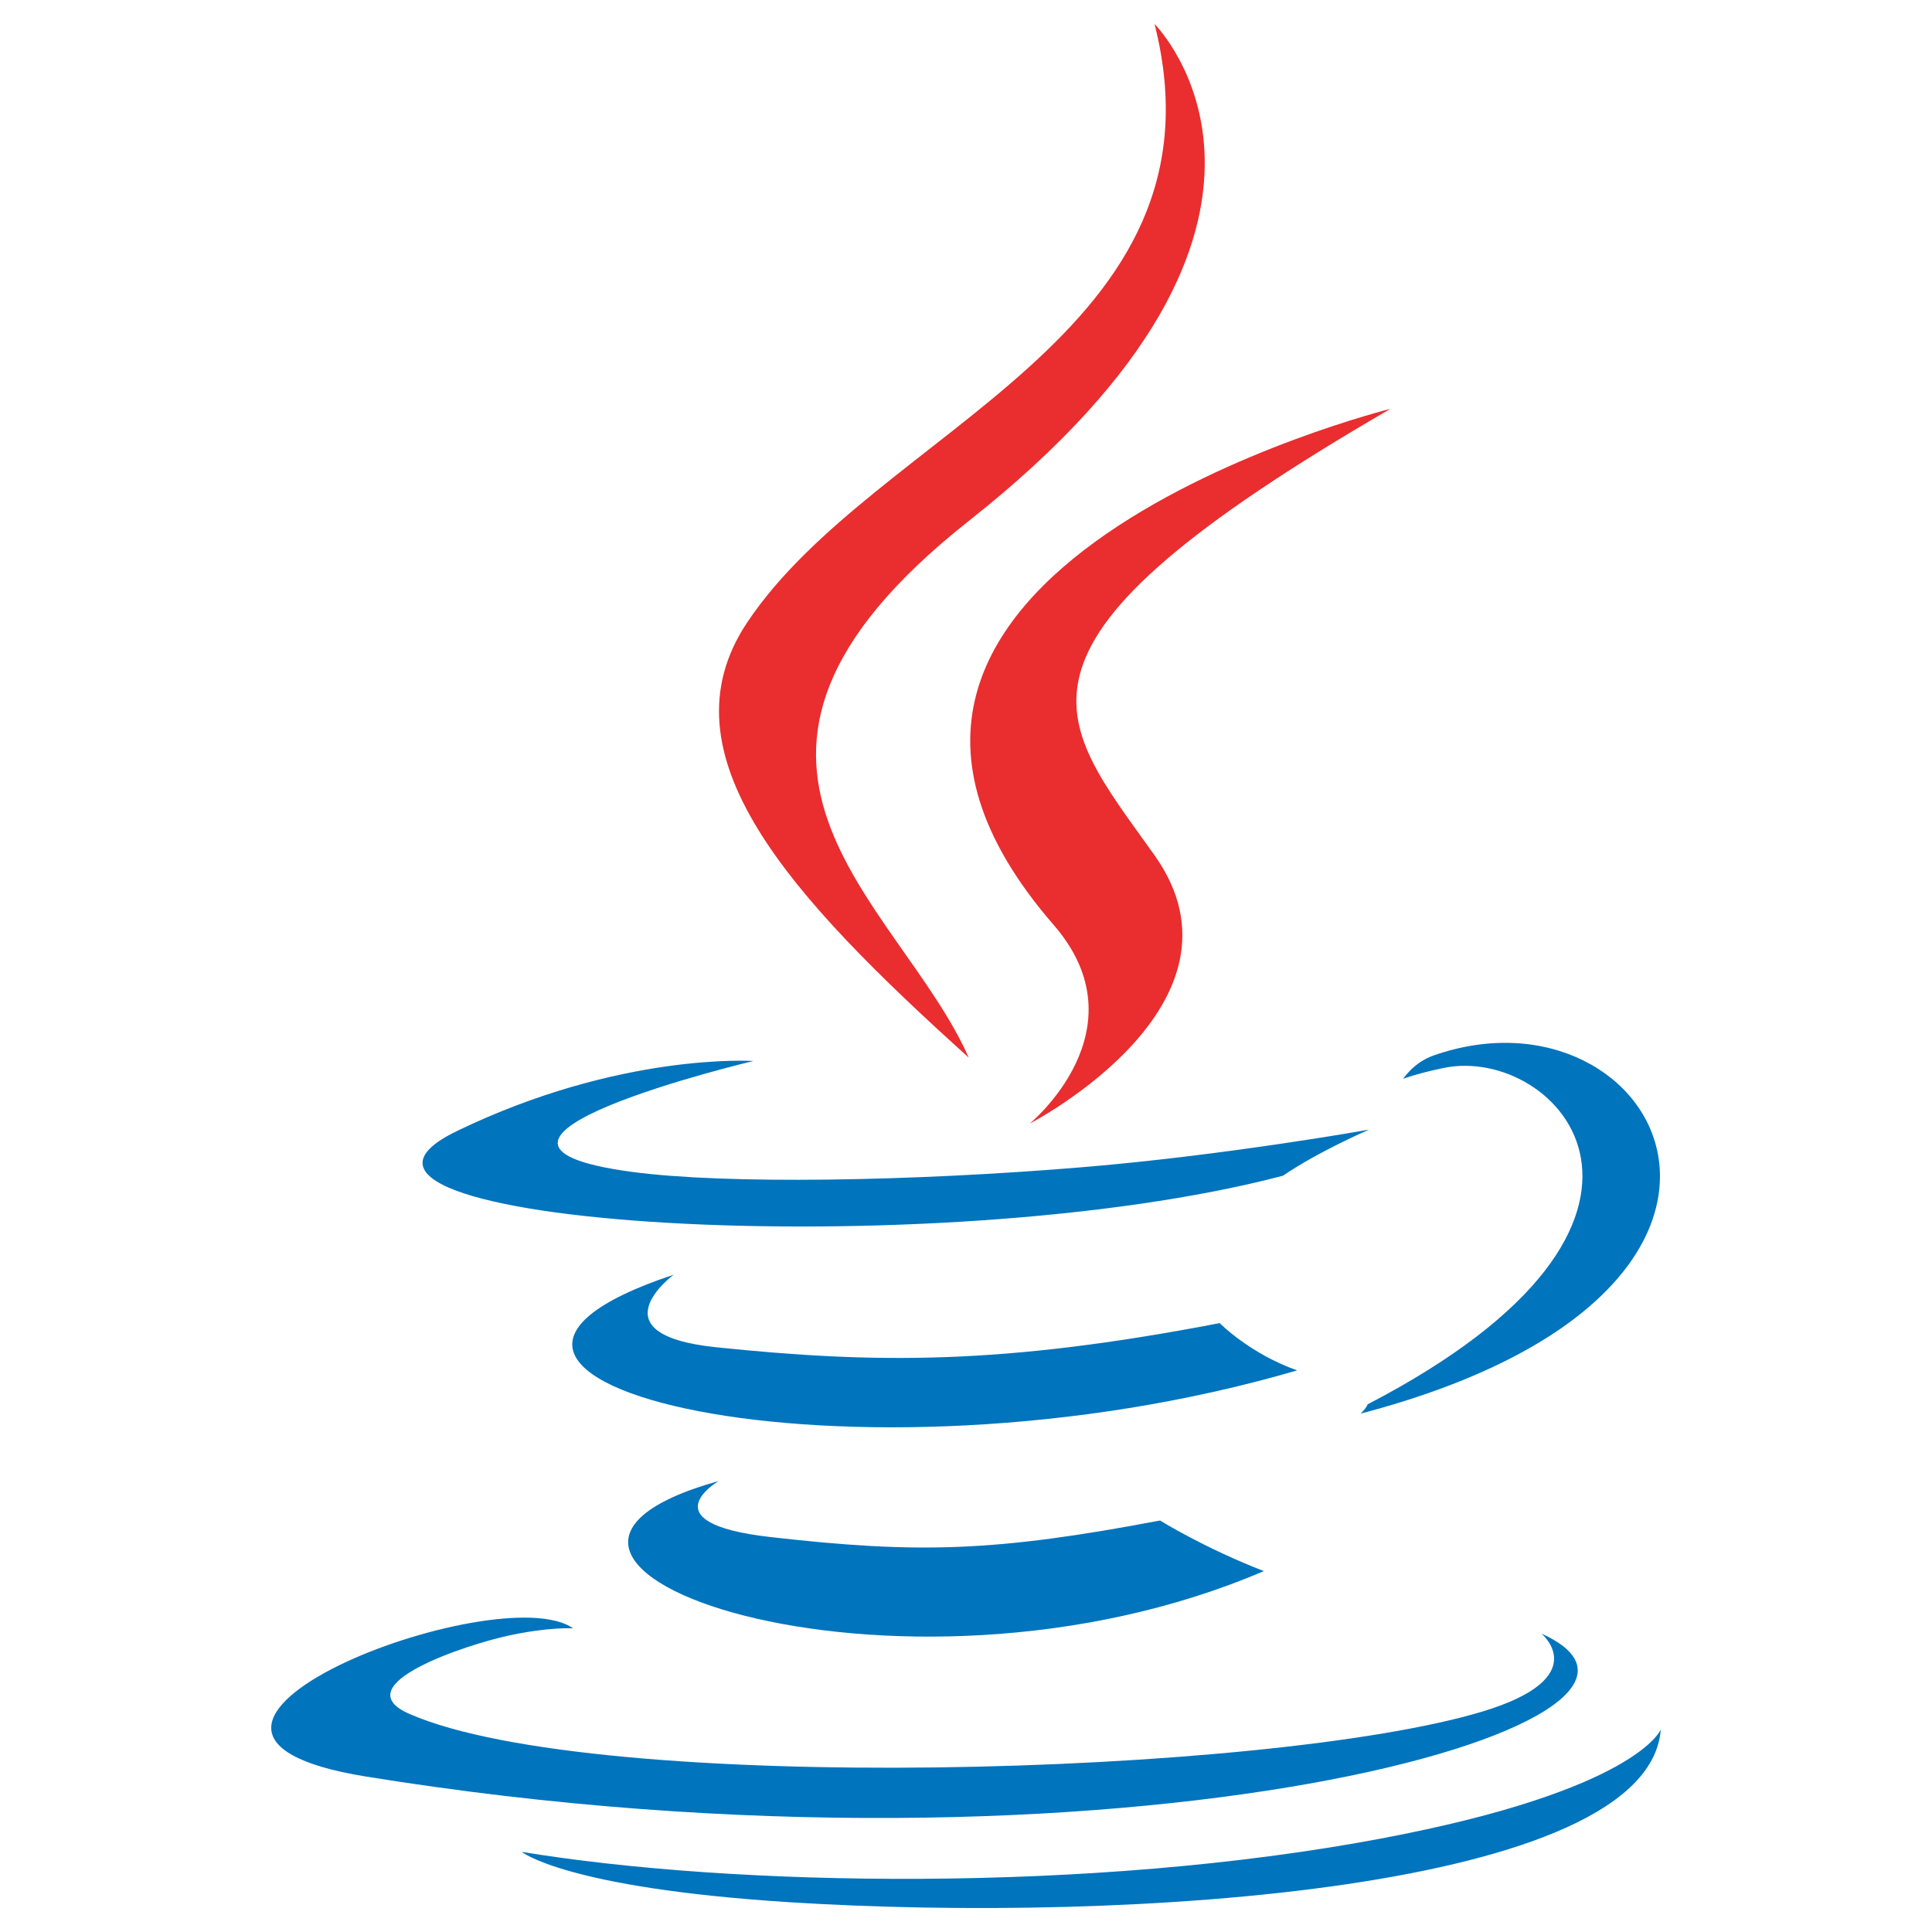
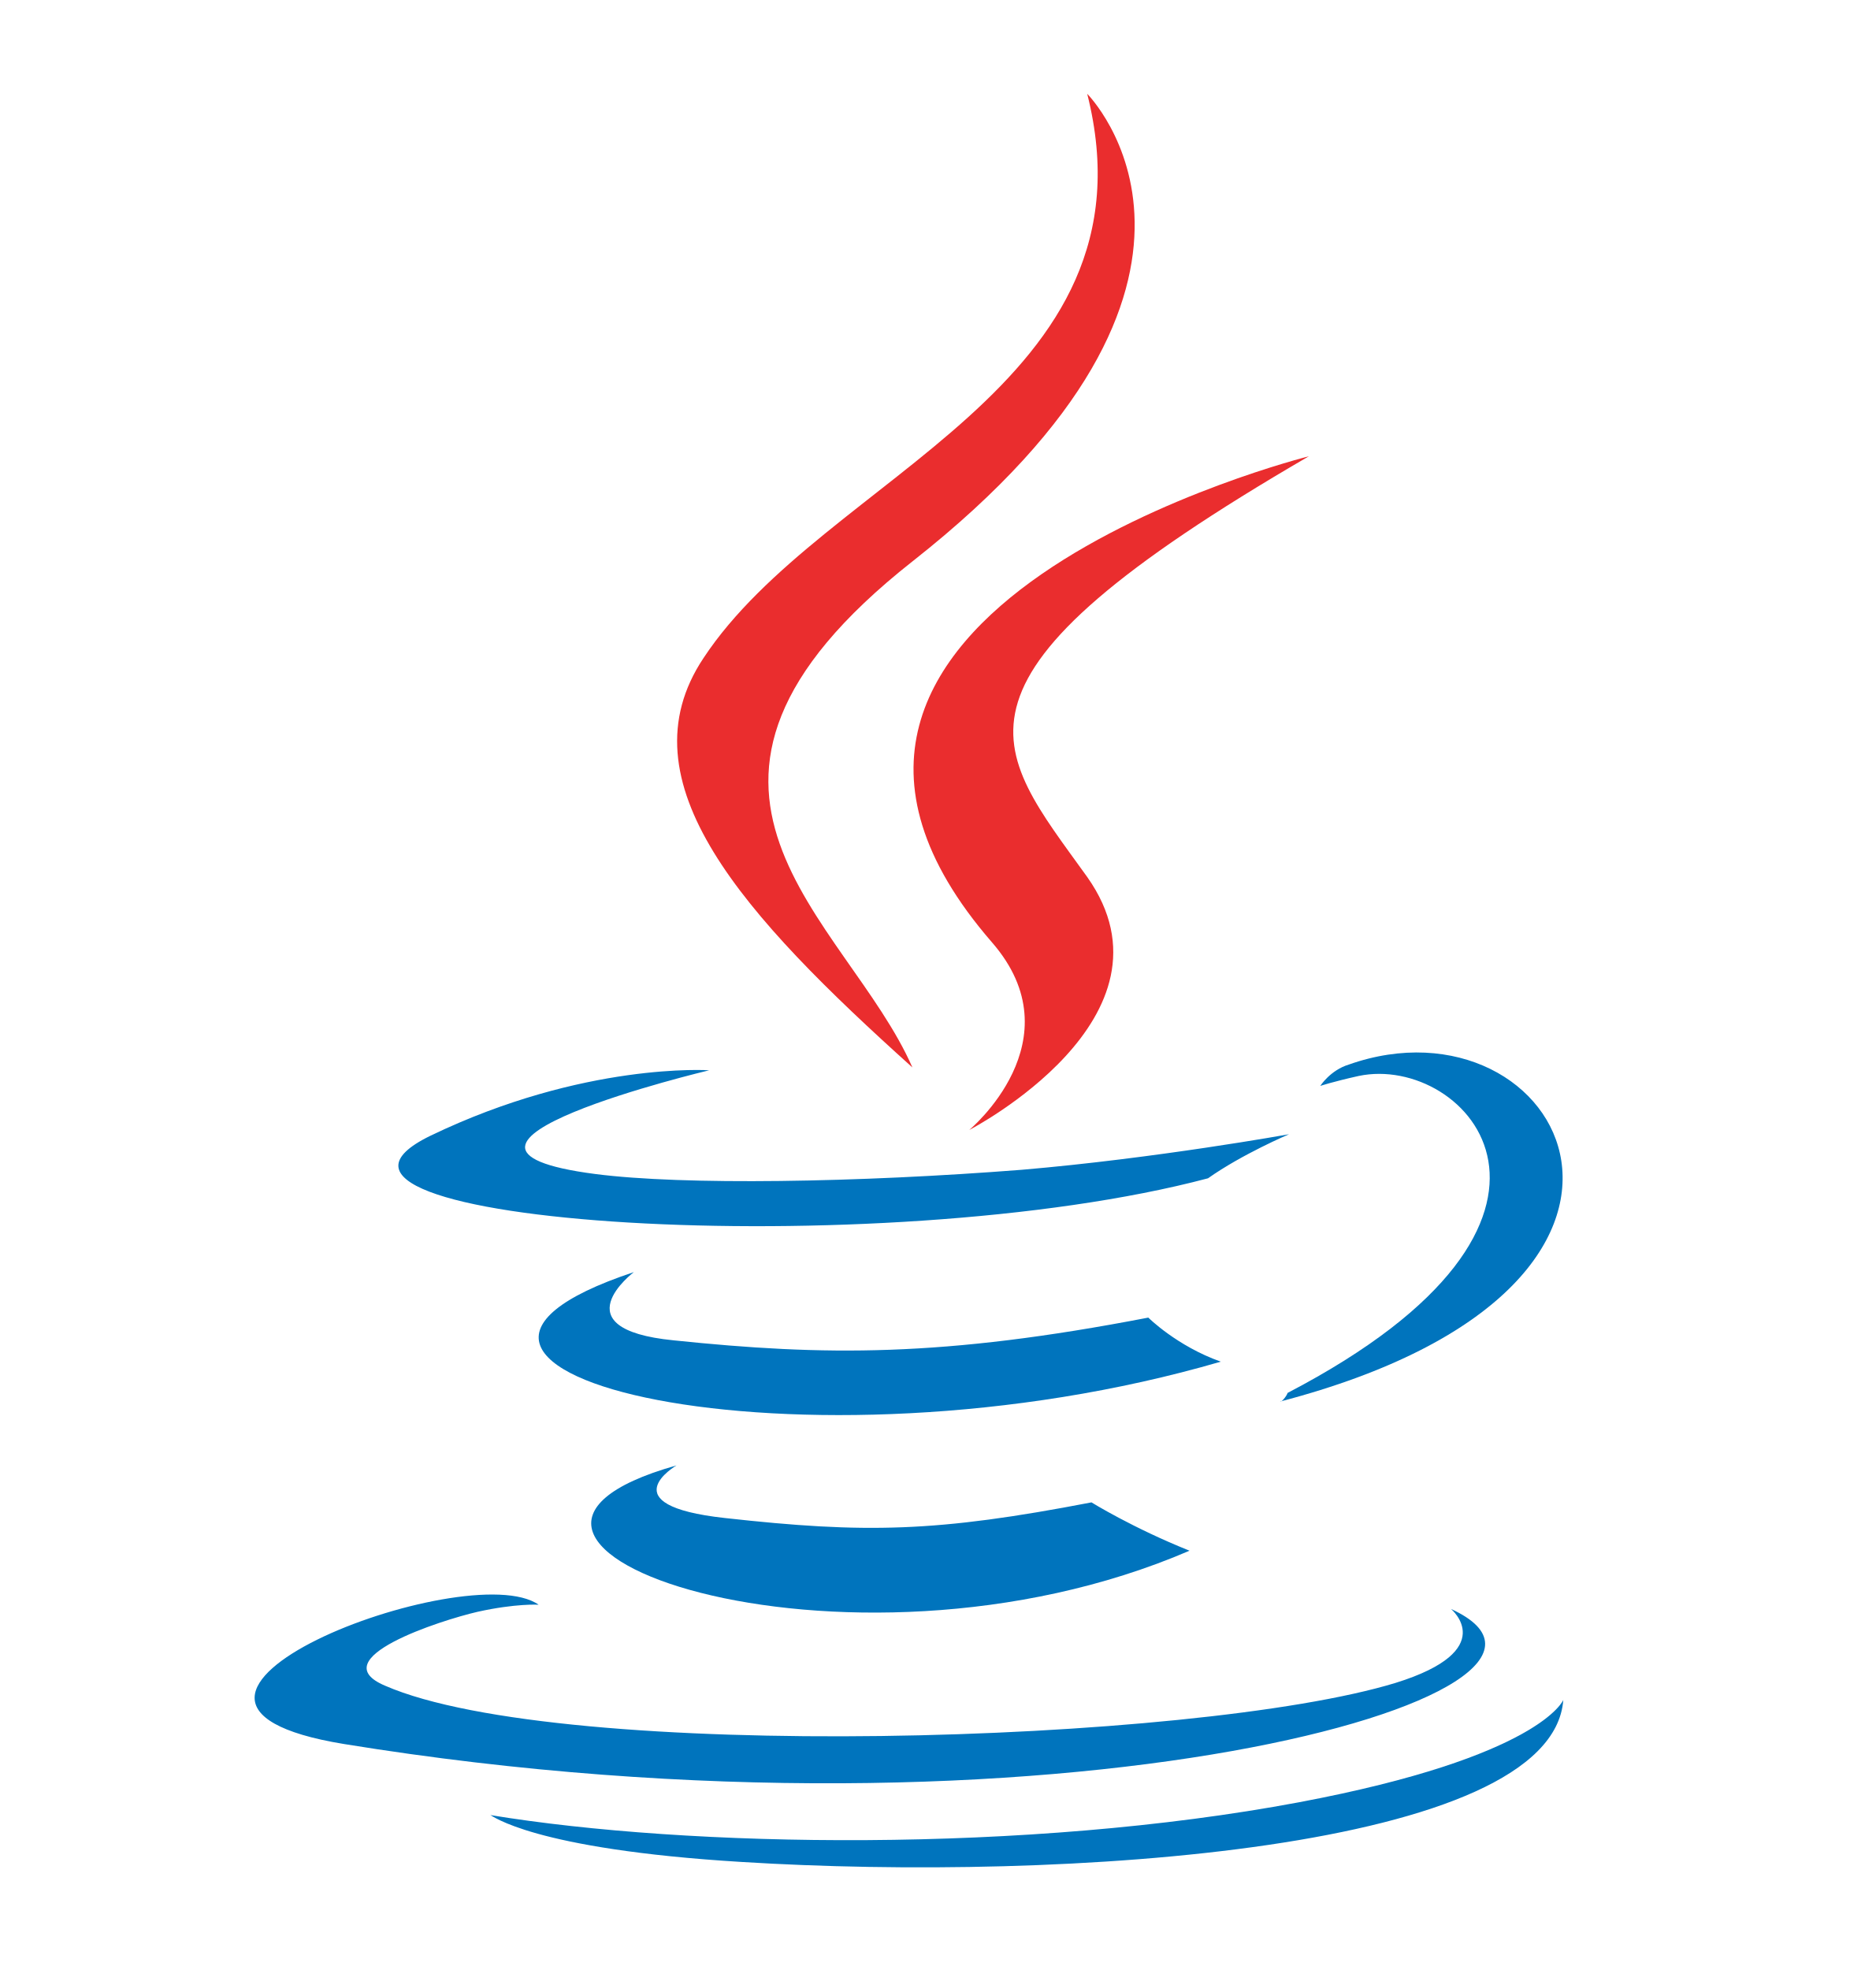
- <svg xmlns="http://www.w3.org/2000/svg" viewBox="0 0 128 128">
-   <path fill="#0074BD" d="M47.617 98.12s-4.767 2.774 3.397 3.71c9.892 1.13 14.947.968 25.845-1.092 0 0 2.871 1.795 6.873 3.351-24.439 10.47-55.308-.607-36.115-5.969zM44.629 84.455s-5.348 3.959 2.823 4.805c10.567 1.091 18.91 1.18 33.354-1.6 0 0 1.993 2.025 5.132 3.131-29.542 8.64-62.446.68-41.309-6.336z" />
-   <path fill="#EA2D2E" d="M69.802 61.271c6.025 6.935-1.58 13.17-1.58 13.17s15.289-7.891 8.269-17.777c-6.559-9.215-11.587-13.792 15.635-29.58 0 .001-42.731 10.67-22.324 34.187z" />
-   <path fill="#0074BD" d="M102.123 108.229s3.529 2.91-3.888 5.159c-14.102 4.272-58.706 5.56-71.094.171-4.451-1.938 3.899-4.625 6.526-5.192 2.739-.593 4.303-.485 4.303-.485-4.953-3.487-32.013 6.85-13.743 9.815 49.821 8.076 90.817-3.637 77.896-9.468zM49.912 70.294s-22.686 5.389-8.033 7.348c6.188.828 18.518.638 30.011-.326 9.39-.789 18.813-2.474 18.813-2.474s-3.308 1.419-5.704 3.053c-23.042 6.061-67.544 3.238-54.731-2.958 10.832-5.239 19.644-4.643 19.644-4.643zM90.609 93.041c23.421-12.167 12.591-23.86 5.032-22.285-1.848.385-2.677.72-2.677.72s.688-1.079 2-1.543c14.953-5.255 26.451 15.503-4.823 23.725 0-.002.359-.327.468-.617z" />
-   <path fill="#EA2D2E" d="M76.491 1.587s12.968 12.976-12.303 32.923c-20.266 16.006-4.621 25.13-.007 35.559-11.831-10.673-20.509-20.07-14.688-28.815 8.548-12.834 32.229-19.059 26.998-39.667z" />
-   <path fill="#0074BD" d="M52.214 126.021c22.476 1.437 57-.8 57.817-11.436 0 0-1.571 4.032-18.577 7.231-19.186 3.612-42.854 3.191-56.887.874 0 .001 2.875 2.381 17.647 3.331z" />
+ <svg xmlns="http://www.w3.org/2000/svg" version="1.1" id="Layer_1" x="0px" y="0px" viewBox="0 0 132 138.6" style="enable-background:new 0 0 132 138.6;" xml:space="preserve">
+   <style type="text/css">
+ 	.st0{fill:#0074BD;}
+ 	.st1{fill:#EA2D2E;}
+ </style>
+   <path class="st0" d="M47.6,103.1c0,0-4.8,2.8,3.4,3.7c9.9,1.1,14.9,1,25.8-1.1c0,0,2.9,1.8,6.9,3.4  C59.3,119.6,28.4,108.5,47.6,103.1z M44.6,89.5c0,0-5.3,4,2.8,4.8c10.6,1.1,18.9,1.2,33.4-1.6c0,0,2,2,5.1,3.1  C56.4,104.4,23.5,96.5,44.6,89.5z" />
+   <path class="st1" d="M69.8,66.3c6,6.9-1.6,13.2-1.6,13.2s15.3-7.9,8.3-17.8c-6.6-9.2-11.6-13.8,15.6-29.6  C92.1,32.1,49.4,42.8,69.8,66.3z" />
+   <path class="st0" d="M102.1,113.2c0,0,3.5,2.9-3.9,5.2c-14.1,4.3-58.7,5.6-71.1,0.2c-4.5-1.9,3.9-4.6,6.5-5.2  c2.7-0.6,4.3-0.5,4.3-0.5c-5-3.5-32,6.8-13.7,9.8C74,130.8,115,119.1,102.1,113.2z M49.9,75.3c0,0-22.7,5.4-8,7.3  c6.2,0.8,18.5,0.6,30-0.3c9.4-0.8,18.8-2.5,18.8-2.5s-3.3,1.4-5.7,3.1c-23,6.1-67.5,3.2-54.7-3C41.1,74.7,49.9,75.3,49.9,75.3z   M90.6,98c23.4-12.2,12.6-23.9,5-22.3c-1.8,0.4-2.7,0.7-2.7,0.7s0.7-1.1,2-1.5c15-5.3,26.5,15.5-4.8,23.7  C90.1,98.7,90.5,98.3,90.6,98z" />
+   <path class="st1" d="M76.5,6.6c0,0,13,13-12.3,32.9c-20.3,16-4.6,25.1,0,35.6C52.3,64.4,43.7,55,49.5,46.3  C58,33.4,81.7,27.2,76.5,6.6z" />
+   <path class="st0" d="M52.2,131c22.5,1.4,57-0.8,57.8-11.4c0,0-1.6,4-18.6,7.2c-19.2,3.6-42.9,3.2-56.9,0.9  C34.6,127.7,37.4,130.1,52.2,131z" />
</svg>
